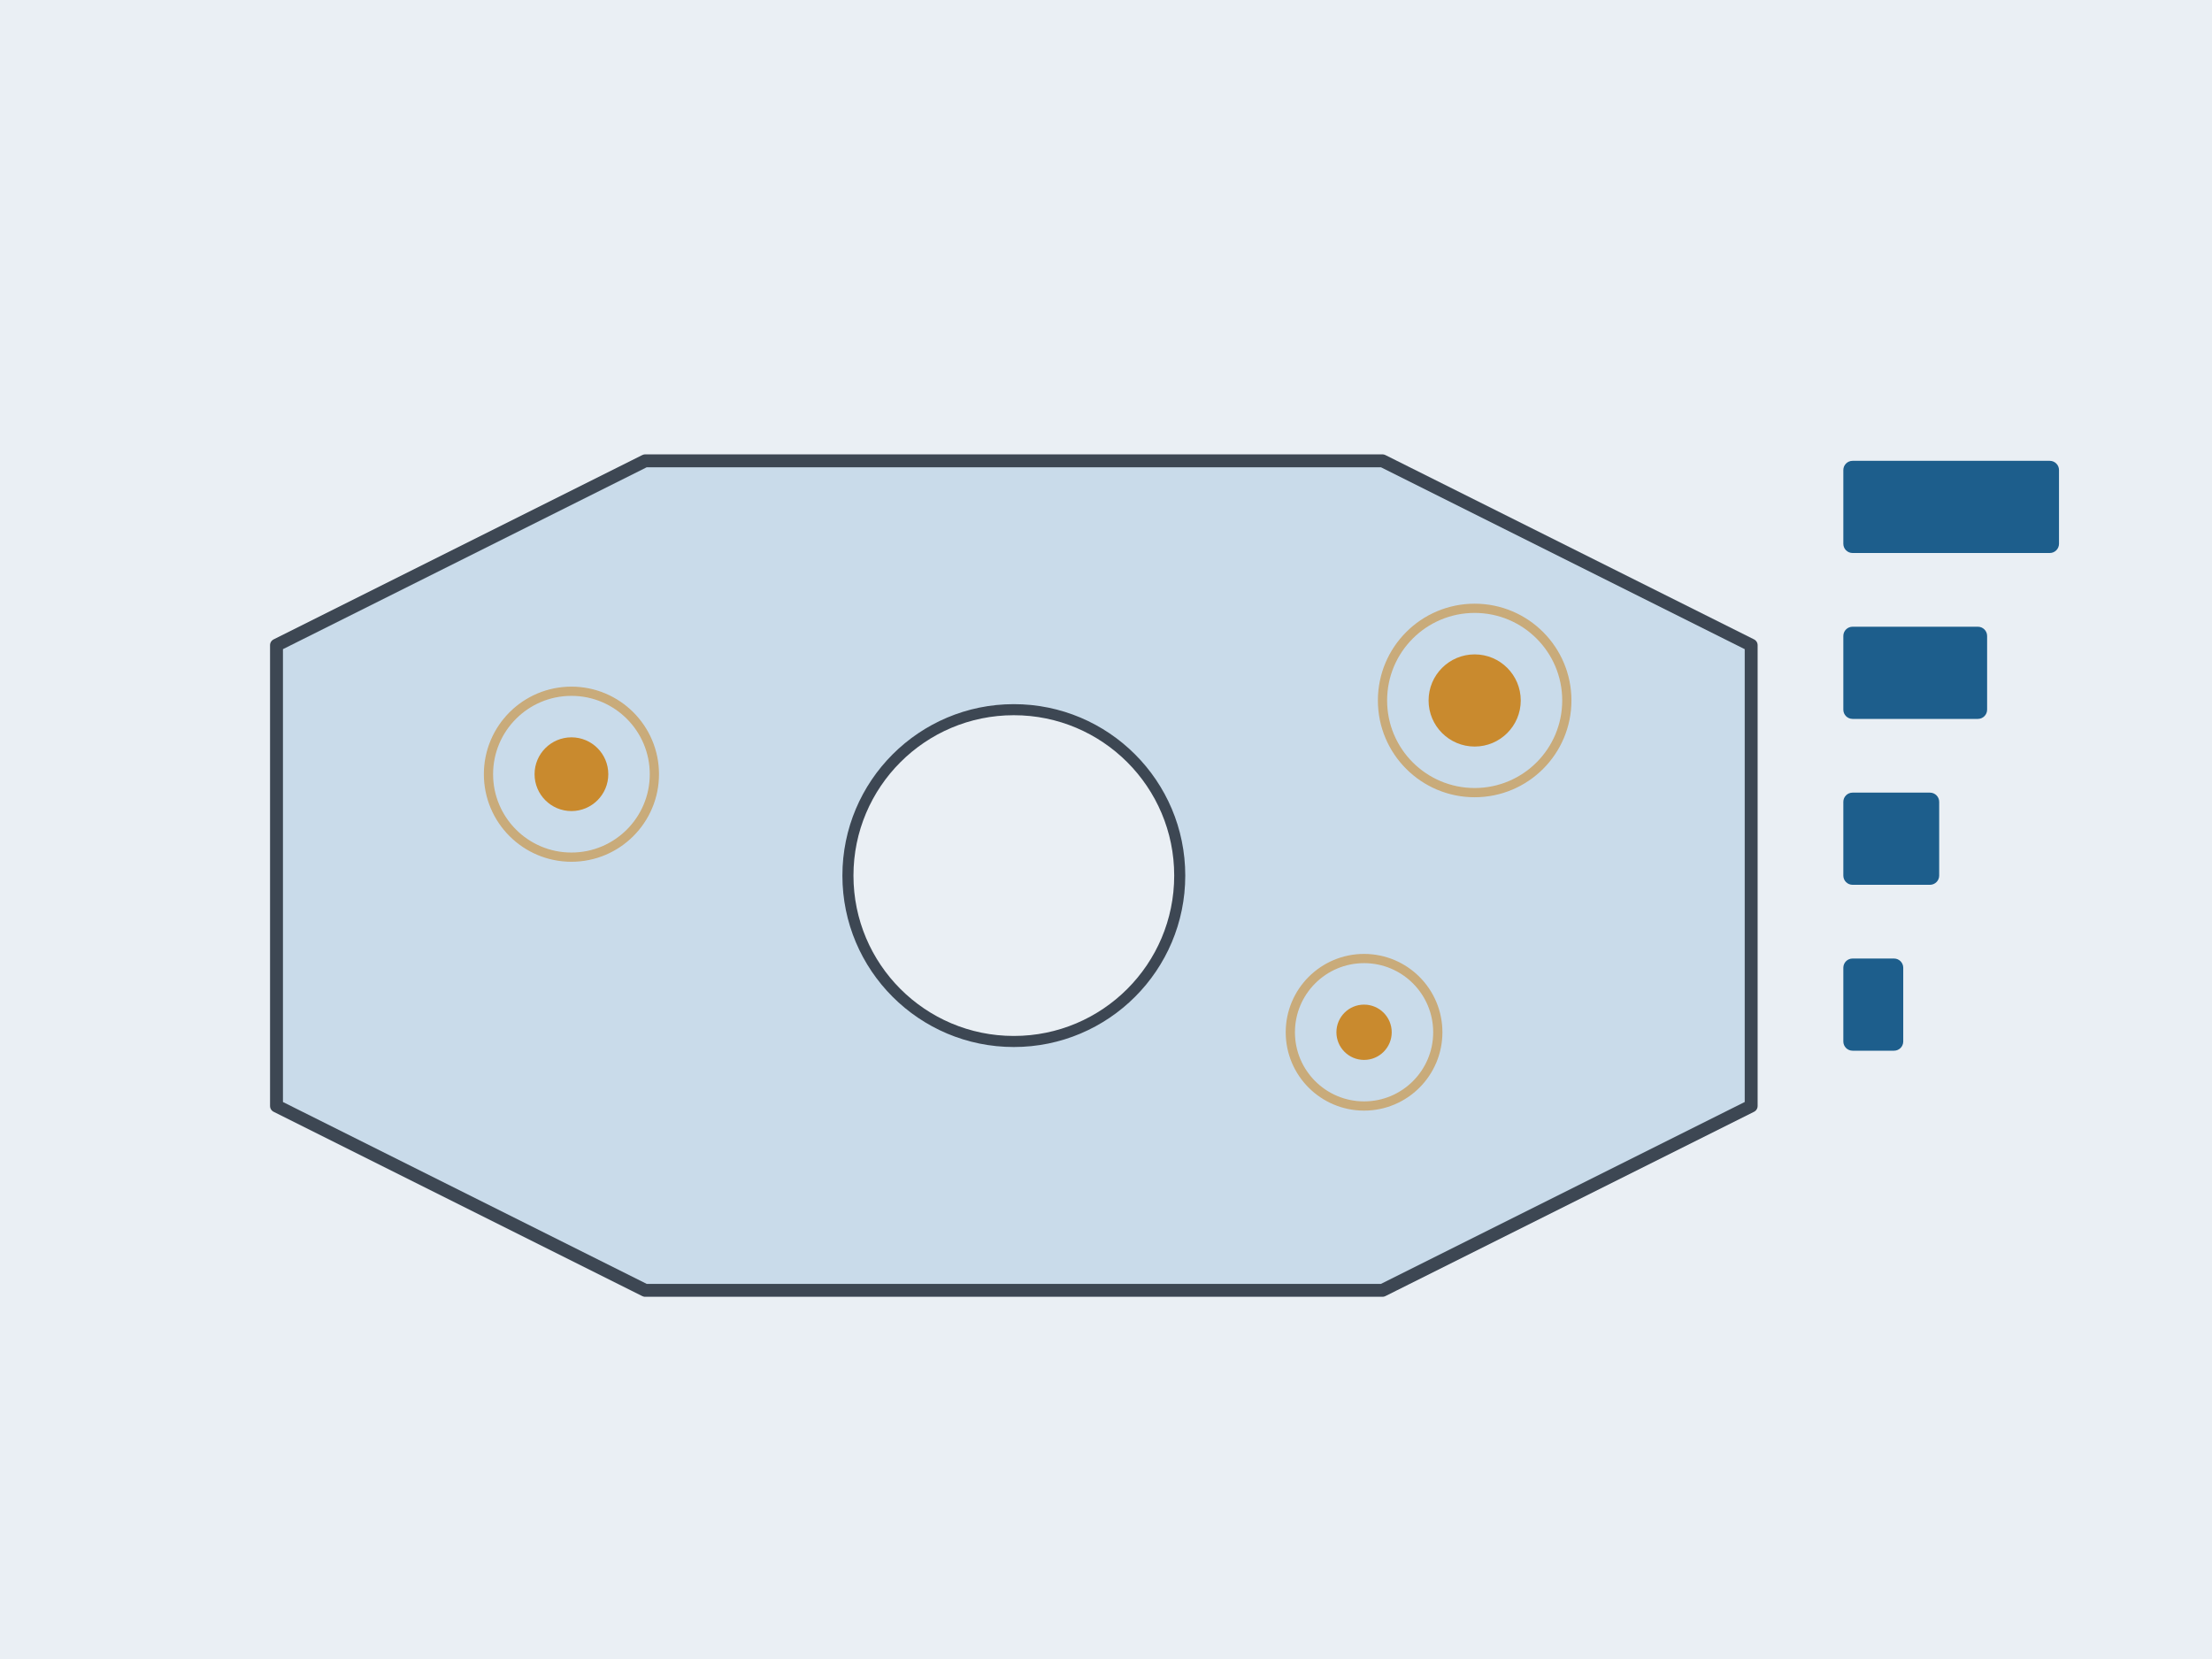
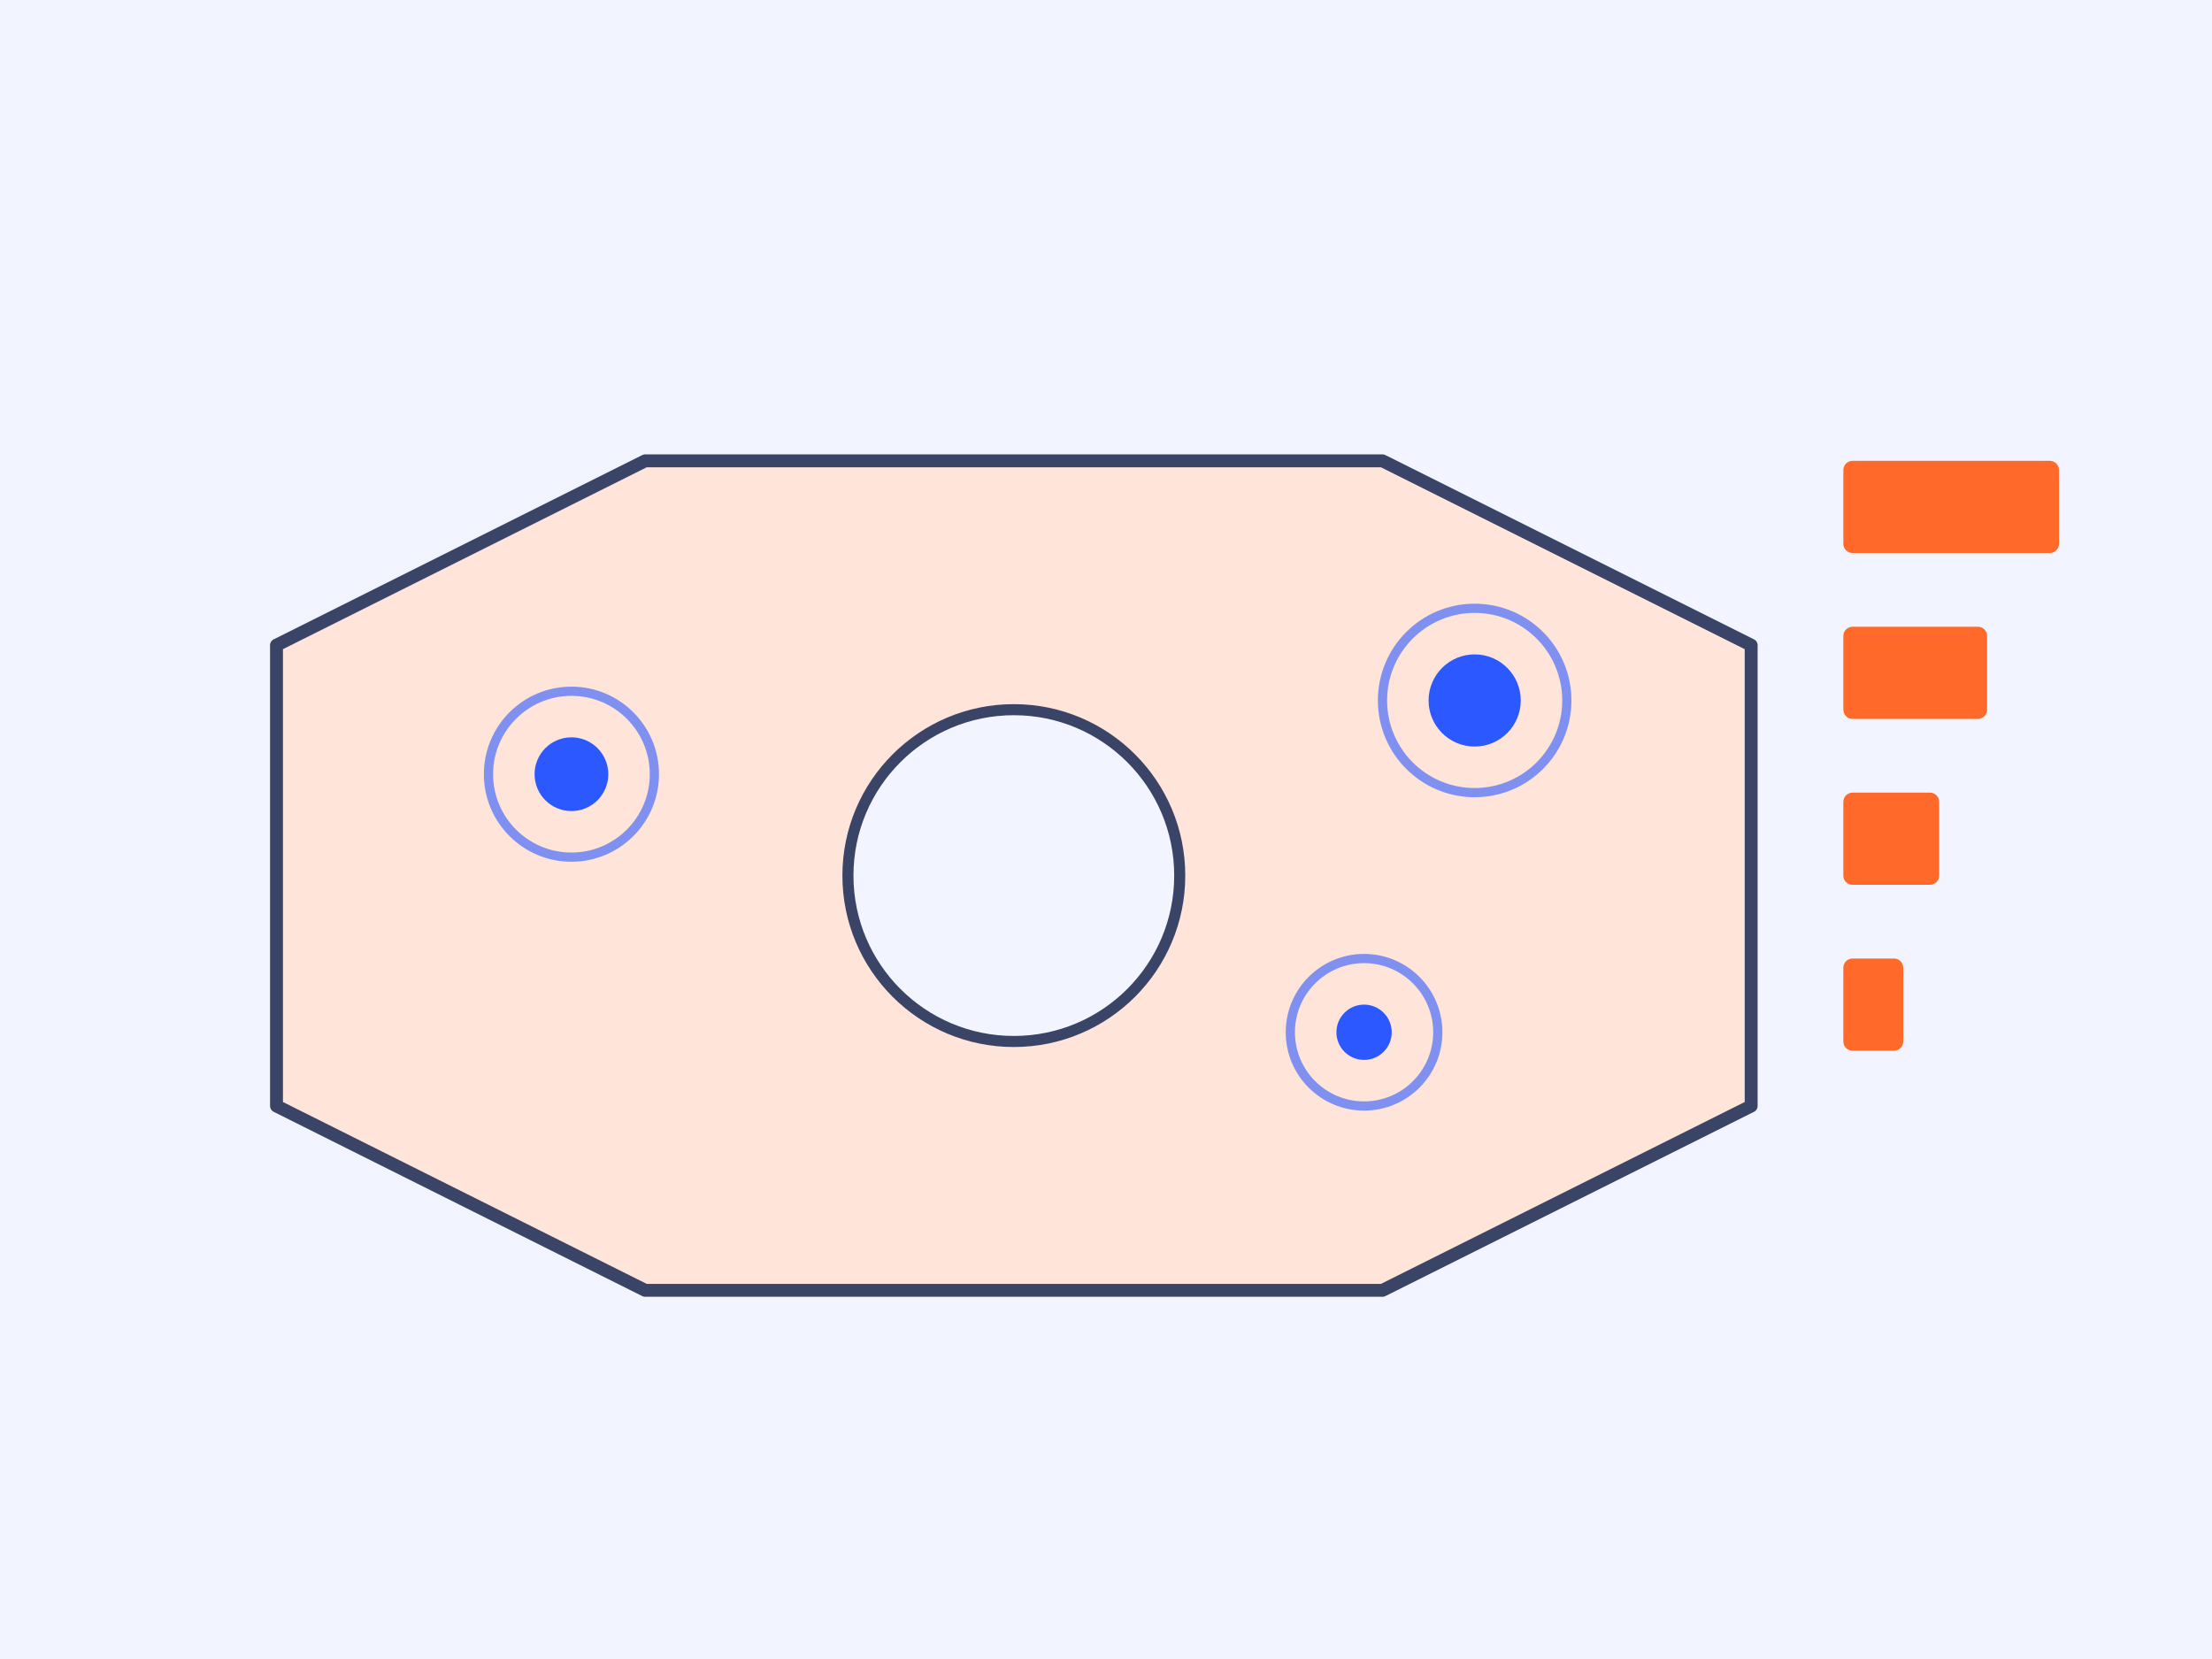
<svg xmlns="http://www.w3.org/2000/svg" viewBox="0 0 240 180">
  <style>
- .bg{fill:#eaeff4}.a{stroke:#1d5e8c;fill:none}.af{fill:#1d5e8c}.s{fill:#c9dbea}.ss{stroke:#c9dbea;fill:none}
- .g{stroke:#a9b4c0;fill:none}.gf{fill:#a9b4c0}.k{stroke:#3d4753;fill:none}.kf{fill:#3d4753}
- .w{stroke:#c98a2e;fill:none}.wf{fill:#c98a2e}.bf{fill:#f7f9fb}
- @media (prefers-color-scheme:dark){.bg{fill:#17202a}.a{stroke:#7db7e3}.af{fill:#7db7e3}.s{fill:#24394d}.ss{stroke:#24394d}
- .g{stroke:#44515f}.gf{fill:#44515f}.k{stroke:#b8c3cf}.kf{fill:#b8c3cf}.w{stroke:#e0a85a}.wf{fill:#e0a85a}.bf{fill:#1e2833}}
+ .bg{fill:#f2f5ff}.a{stroke:#ff6a2b;fill:none}.af{fill:#ff6a2b}.s{fill:#ffe4d9}.ss{stroke:#ffe4d9;fill:none}
+ .g{stroke:#bcc4dd;fill:none}.gf{fill:#bcc4dd}.k{stroke:#3a4466;fill:none}.kf{fill:#3a4466}
+ .w{stroke:#2b59ff;fill:none}.wf{fill:#2b59ff}.bf{fill:#ffffff}
+ @media (prefers-color-scheme:dark){.bg{fill:#111a3a}.a{stroke:#ff9a62}.af{fill:#ff9a62}.s{fill:#4a3944}.ss{stroke:#4a3944}
+ .g{stroke:#34406c}.gf{fill:#34406c}.k{stroke:#c3cbe6}.kf{fill:#c3cbe6}.w{stroke:#7d9bff}.wf{fill:#7d9bff}.bf{fill:#182247}}
text{font:500 11px ui-monospace,Menlo,monospace}
</style>
  <rect width="240" height="180" class="bg" />
  <path d="M30,120 L30,70 L70,50 L150,50 L190,70 L190,120 L150,140 L70,140 Z" class="s" stroke-width="0" stroke-linecap="round" stroke-linejoin="round" />
  <path d="M30,120 L30,70 L70,50 L150,50 L190,70 L190,120 L150,140 L70,140 Z" class="k" stroke-width="1.4" stroke-linecap="round" stroke-linejoin="round" />
  <circle cx="110.0" cy="95.0" r="18" class="bg" stroke-width="0" />
  <circle cx="110.0" cy="95.0" r="18" class="k" stroke-width="1.2" />
  <circle cx="62.0" cy="84.0" r="4" class="wf" stroke-width="0" />
  <circle cx="62.0" cy="84.0" r="9" class="w" stroke-width="1" opacity="0.6" />
  <circle cx="148.0" cy="112.0" r="3" class="wf" stroke-width="0" />
  <circle cx="148.0" cy="112.0" r="8" class="w" stroke-width="1" opacity="0.6" />
  <circle cx="160.0" cy="76.0" r="5" class="wf" stroke-width="0" />
  <circle cx="160.0" cy="76.0" r="10" class="w" stroke-width="1" opacity="0.6" />
  <rect x="200.0" y="50.0" width="23.4" height="10.0" rx="1" class="af" stroke-width="0" />
  <rect x="200.0" y="68.0" width="15.6" height="10.0" rx="1" class="af" stroke-width="0" />
  <rect x="200.0" y="86.0" width="10.4" height="10.0" rx="1" class="af" stroke-width="0" />
  <rect x="200.0" y="104.0" width="6.5" height="10.0" rx="1" class="af" stroke-width="0" />
</svg>
